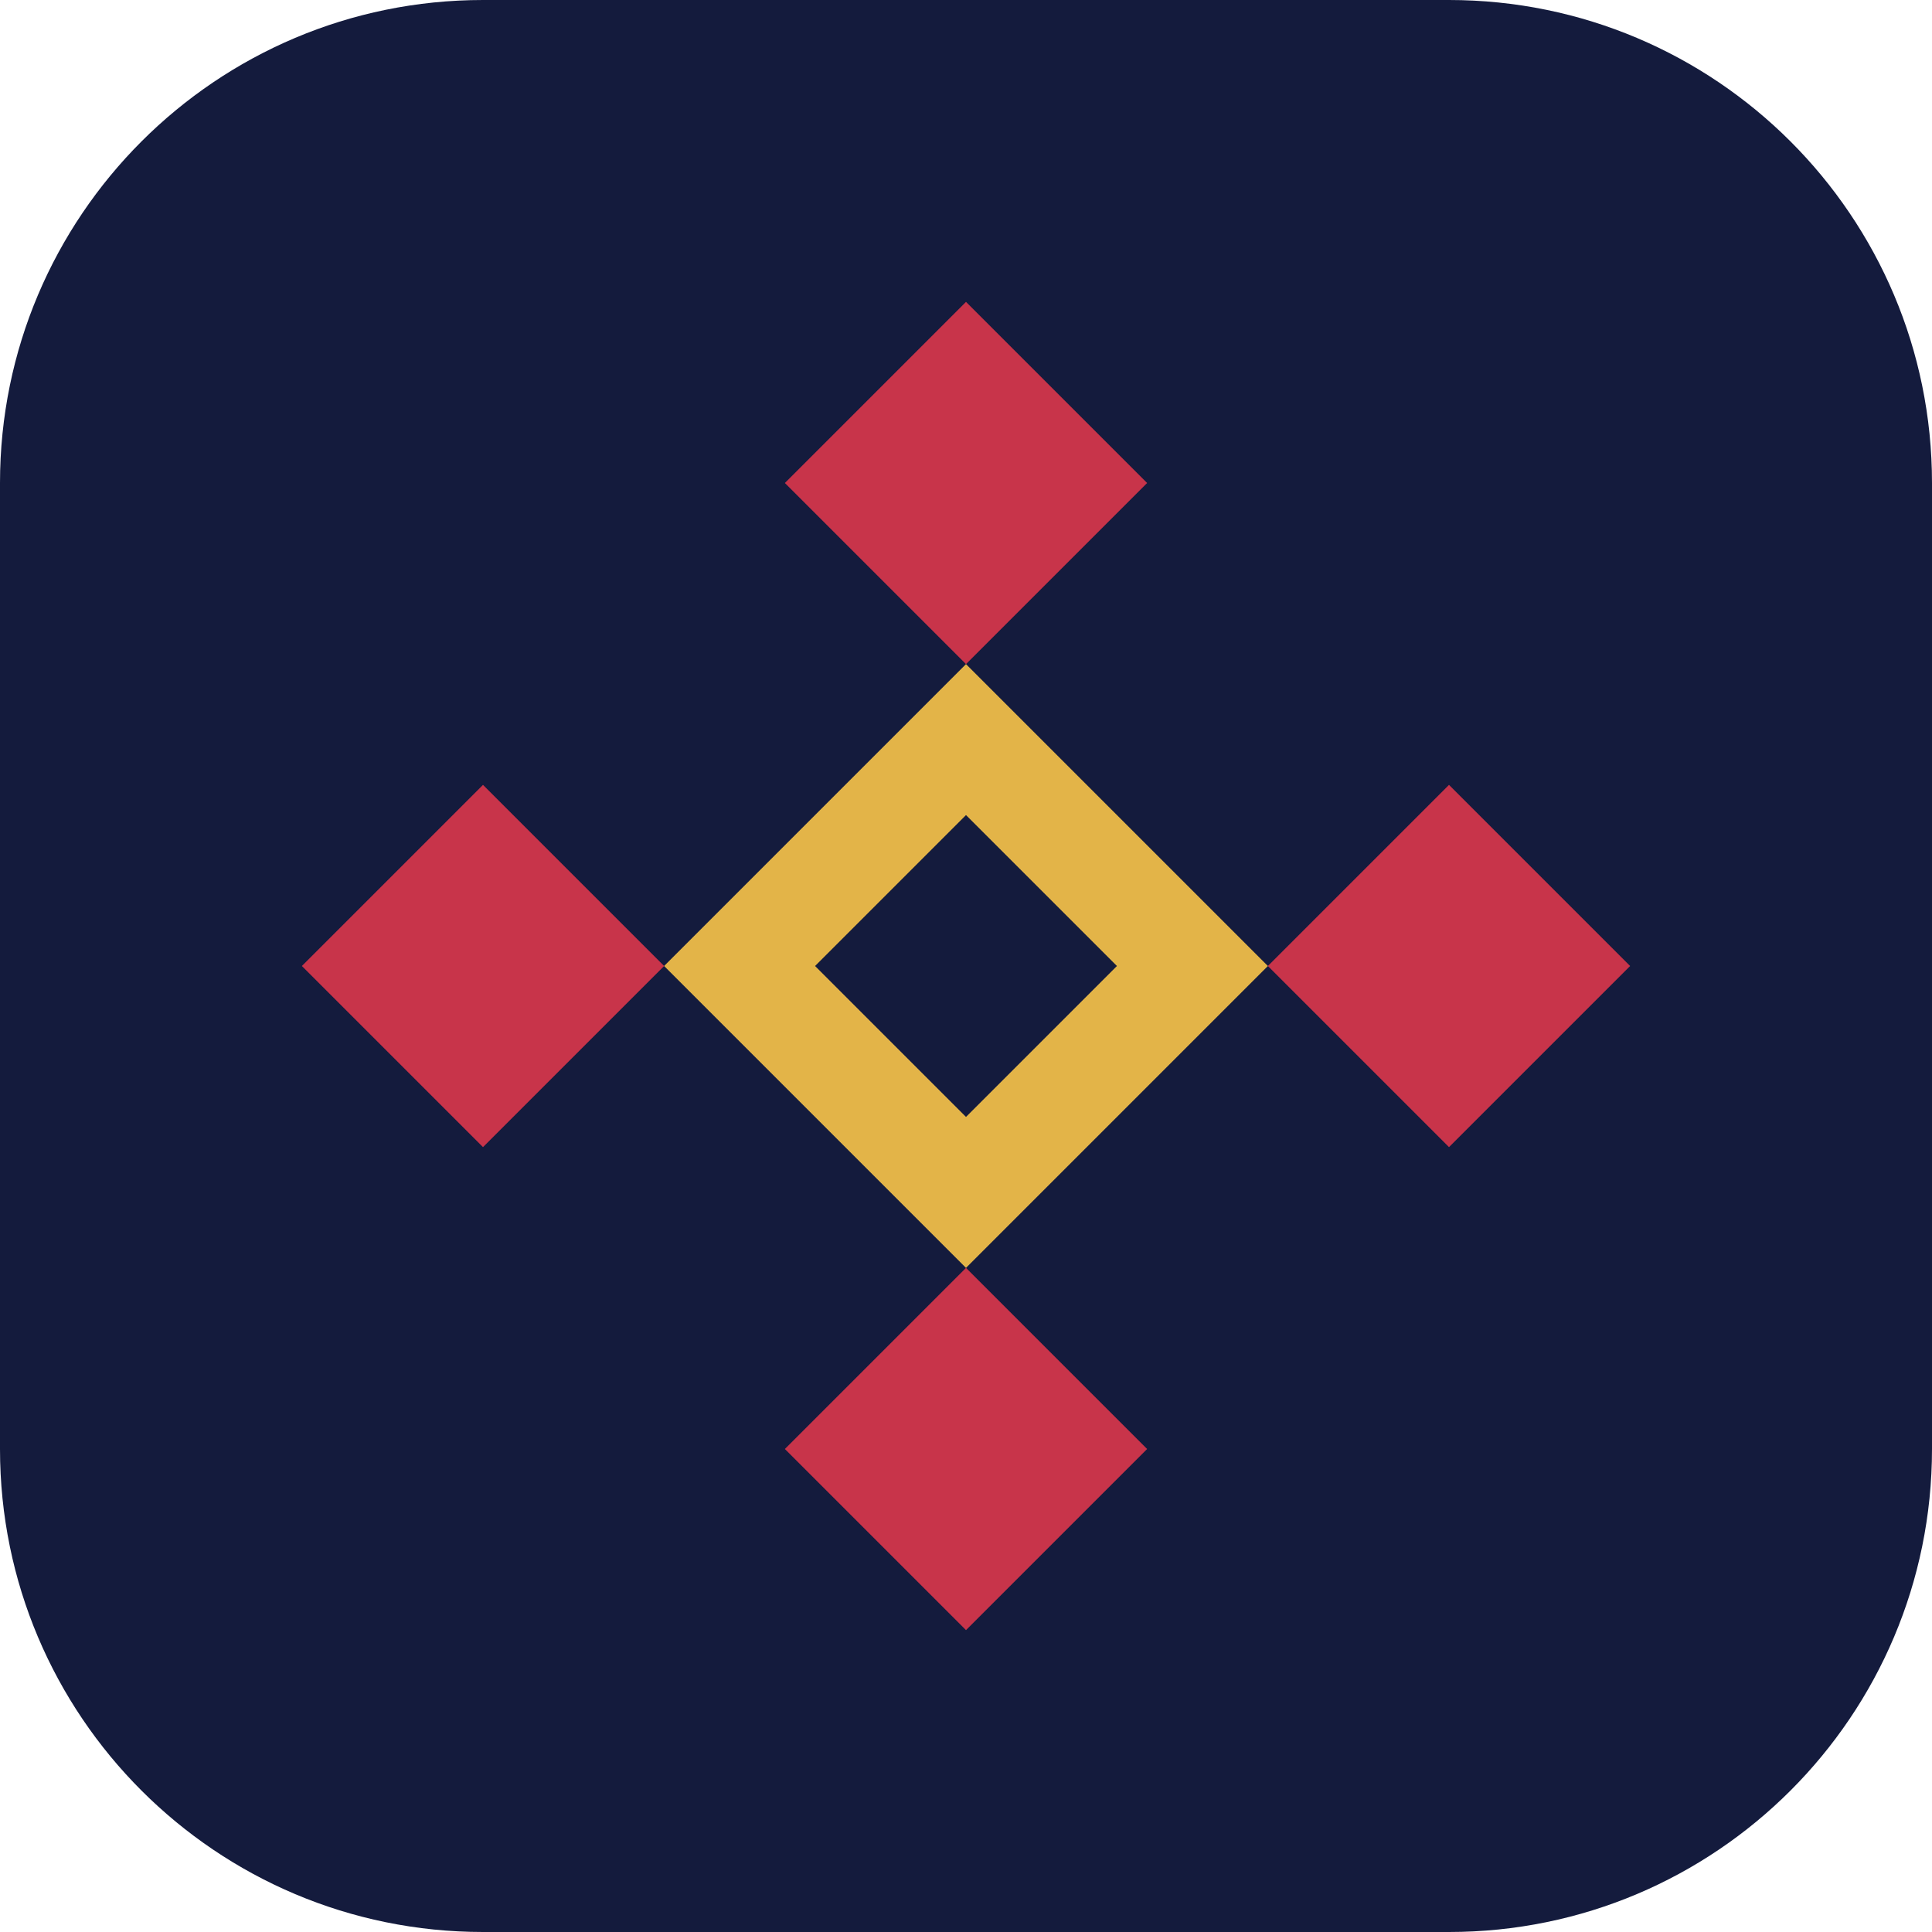
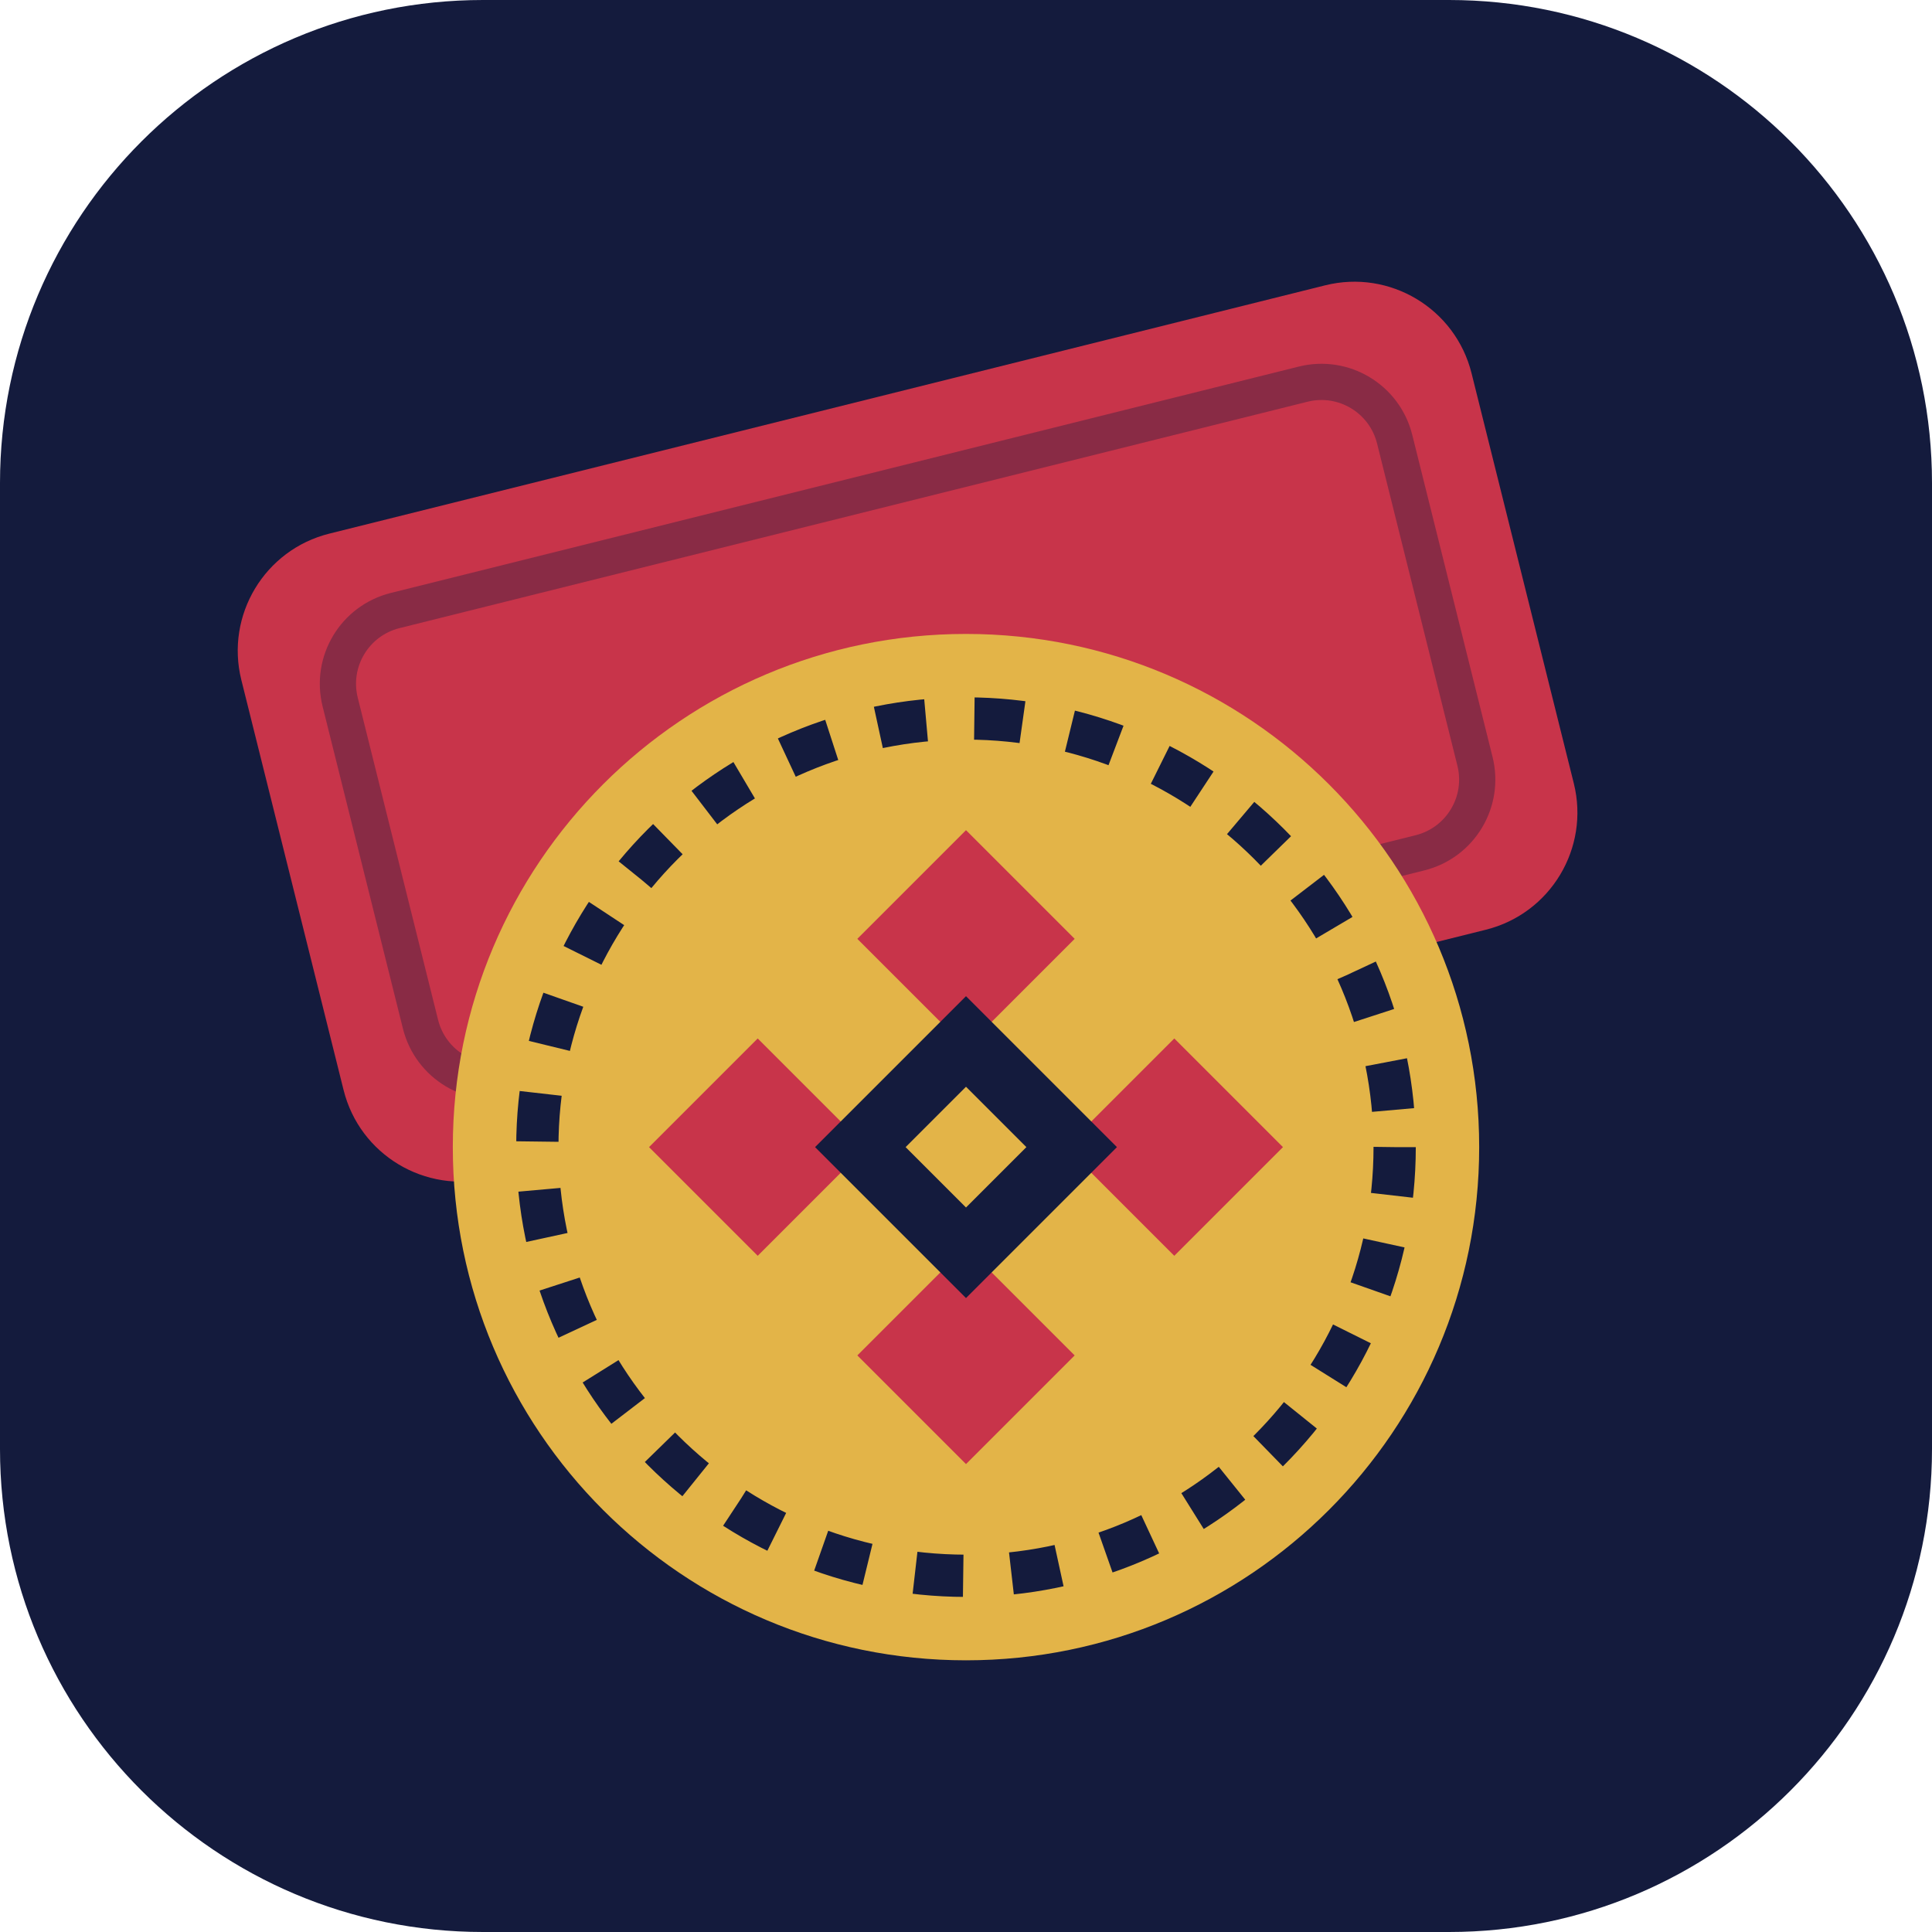
<svg xmlns="http://www.w3.org/2000/svg" viewBox="0 0 64 64">
  <rect width="64" height="64" rx="16" fill="#141B3D" />
-   <g fill="#C8344A">
-     <path d="M32 10l6 6-6 6-6-6zM32 42l6 6-6 6-6-6zM10 32l6-6 6 6-6 6zM42 32l6-6 6 6-6 6z" />
+   <g transform="rotate(-14 32 32)">
+     <rect x="11" y="13" width="42" height="22" rx="4" fill="#C8344A" />
+     <rect x="14" y="16" width="36" height="16" rx="2.5" fill="none" stroke="#141B3D" stroke-opacity=".35" stroke-width="1.2" />
  </g>
-   <path d="M32 22l10 10-10 10-10-10z" fill="#E3B448" />
-   <path d="M32 27l5 5-5 5-5-5z" fill="#141B3D" />
+   <circle cx="32" cy="38" r="17" fill="#E3B448" />
+   <circle cx="32" cy="38" r="14.2" fill="none" stroke="#141B3D" stroke-width="1.4" stroke-dasharray="1.6 1.6" />
+   <path d="M32 27.5l3.6 3.6-3.6 3.6-3.6-3.6zM32 41.3l3.6 3.6-3.6 3.6-3.6-3.6zM21.5 38l3.6-3.6 3.6 3.6-3.6 3.6zM35.3 38l3.6-3.6 3.6 3.6-3.6 3.6z" fill="#C8344A" />
+   <path d="M32 33l5 5-5 5-5-5z" fill="#141B3D" />
+   <path d="M32 36l2 2-2 2-2-2z" fill="#E3B448" />
</svg>
